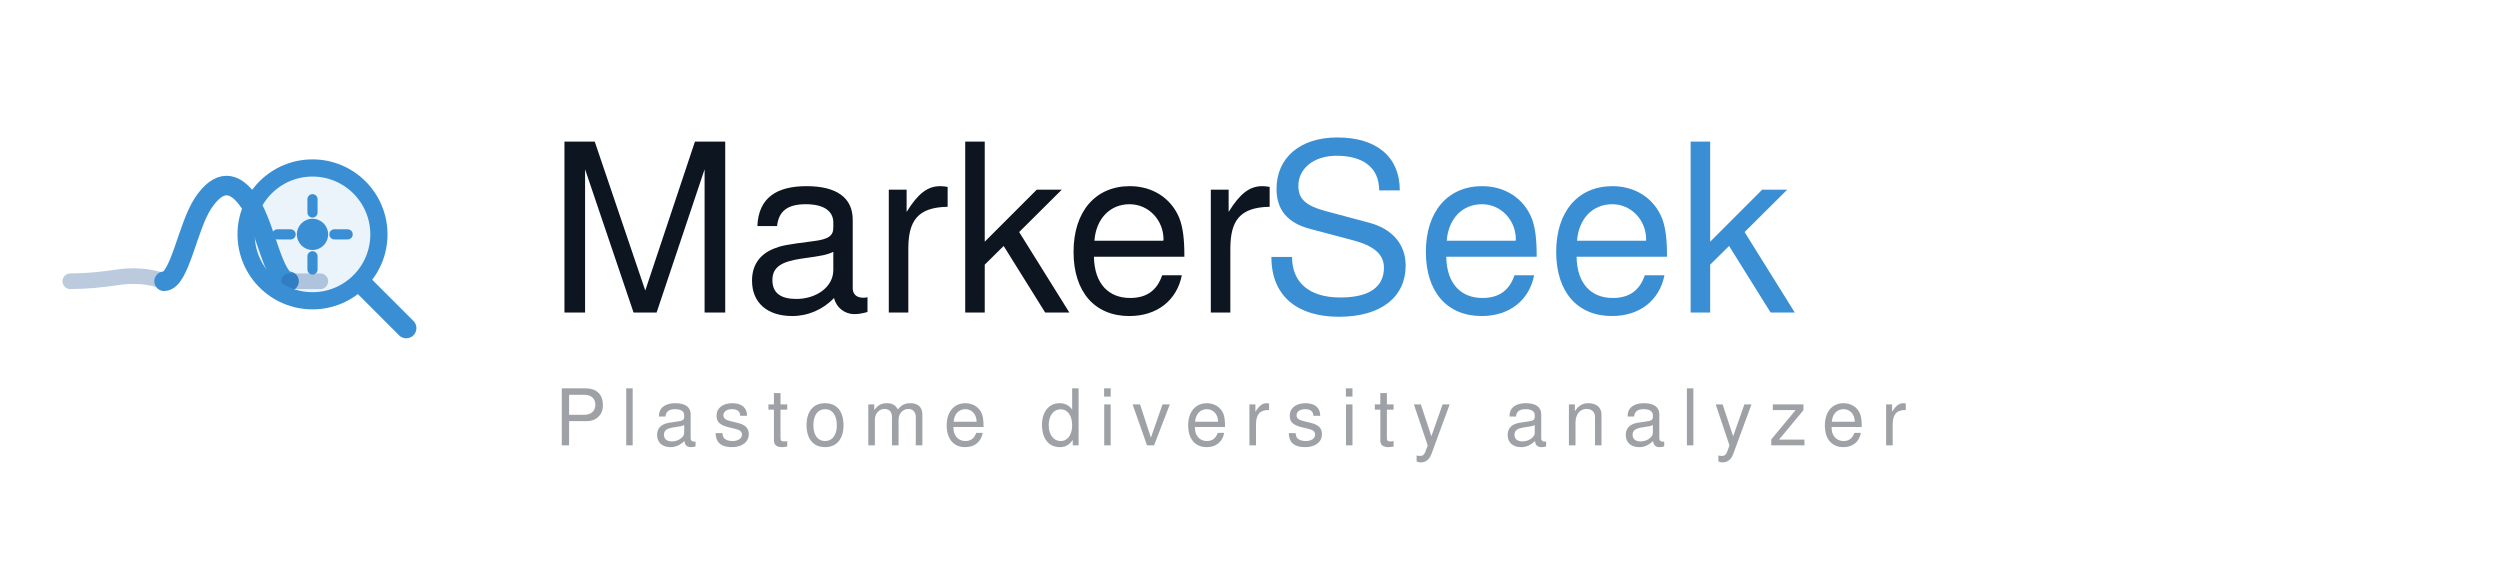
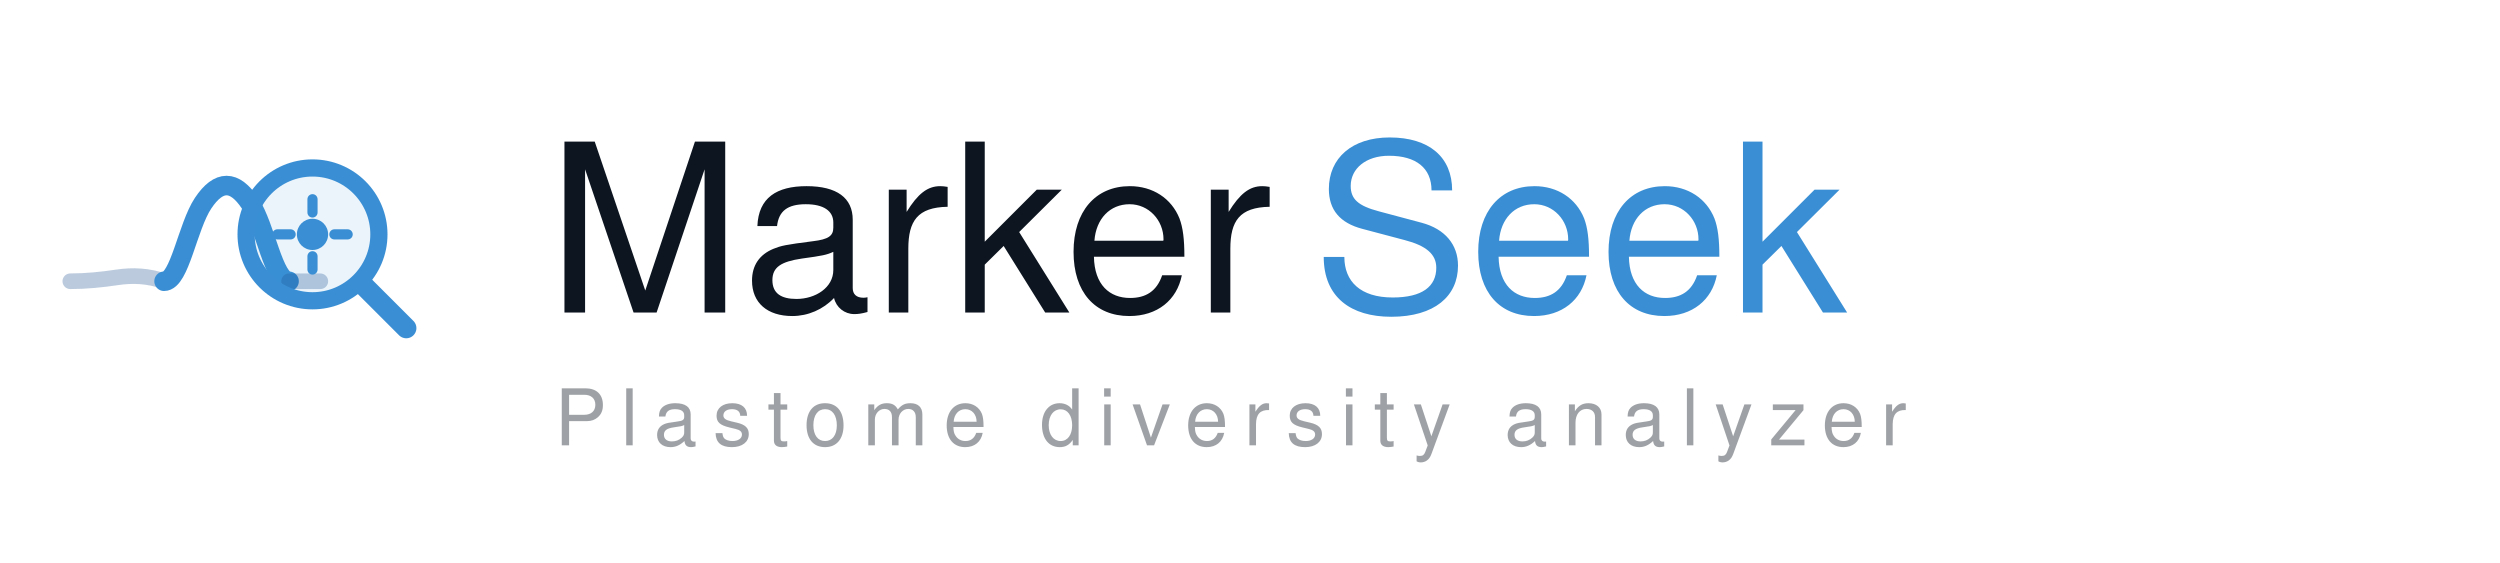
<svg xmlns="http://www.w3.org/2000/svg" id="_图层_1" data-name="图层_1" version="1.1" viewBox="0 0 320 72">
  <defs>
    <style>
      .st0 {
        opacity: .3;
        stroke: #1a4d8c;
        stroke-width: 2px;
      }

      .st0, .st1, .st2, .st3 {
        fill: none;
        stroke-linecap: round;
      }

      .st0, .st4, .st5, .st6, .st7 {
        isolation: isolate;
      }

      .st1 {
        stroke-width: 2.5px;
      }

      .st1, .st2, .st3, .st8 {
        stroke: #3a8fd4;
      }

      .st4 {
        font-family: Helvetica, Helvetica;
        font-size: 10px;
        letter-spacing: .2em;
        opacity: .4;
      }

      .st4, .st6 {
        fill: #0d1520;
      }

      .st2 {
        stroke-width: 2.6px;
      }

      .st6, .st7 {
        font-family: HelveticaNeue-Medium, 'Helvetica Neue';
        font-size: 30px;
        font-weight: 500;
        letter-spacing: 0em;
      }

      .st3 {
        stroke-width: 1.3px;
      }

      .st9, .st7, .st8 {
        fill: #3a8fd4;
      }

      .st8 {
        fill-opacity: .1;
        stroke-width: 2.2px;
      }
    </style>
  </defs>
  <g>
    <path class="st0" d="M9,36c2,0,4-.2,6-.5s4-.2,6,.5" />
    <path class="st1" d="M21,36c2,0,3-7,5-10s4-3,6,0,3,10,5,10" />
    <path class="st0" d="M37,36h4" />
    <circle class="st8" cx="40" cy="30" r="8.5" />
    <line class="st2" x1="46.5" y1="36.5" x2="52" y2="42" />
    <circle class="st9" cx="40" cy="30" r="2" />
    <line class="st3" x1="40" y1="25.5" x2="40" y2="27.2" />
    <line class="st3" x1="40" y1="32.8" x2="40" y2="34.5" />
    <line class="st3" x1="35.5" y1="30" x2="37.2" y2="30" />
    <line class="st3" x1="42.8" y1="30" x2="44.5" y2="30" />
  </g>
  <g class="st5">
    <text class="st6" transform="translate(70 40)">
      <tspan x="0" y="0">Marker</tspan>
    </text>
-     <text class="st7" transform="translate(161.3 40)">
+     <text class="st7" transform="translate(168 40)">
      <tspan x="0" y="0">Seek</tspan>
    </text>
  </g>
  <text class="st4" transform="translate(71 57)">
    <tspan x="0" y="0">Plastome diversity analyzer</tspan>
  </text>
</svg>
